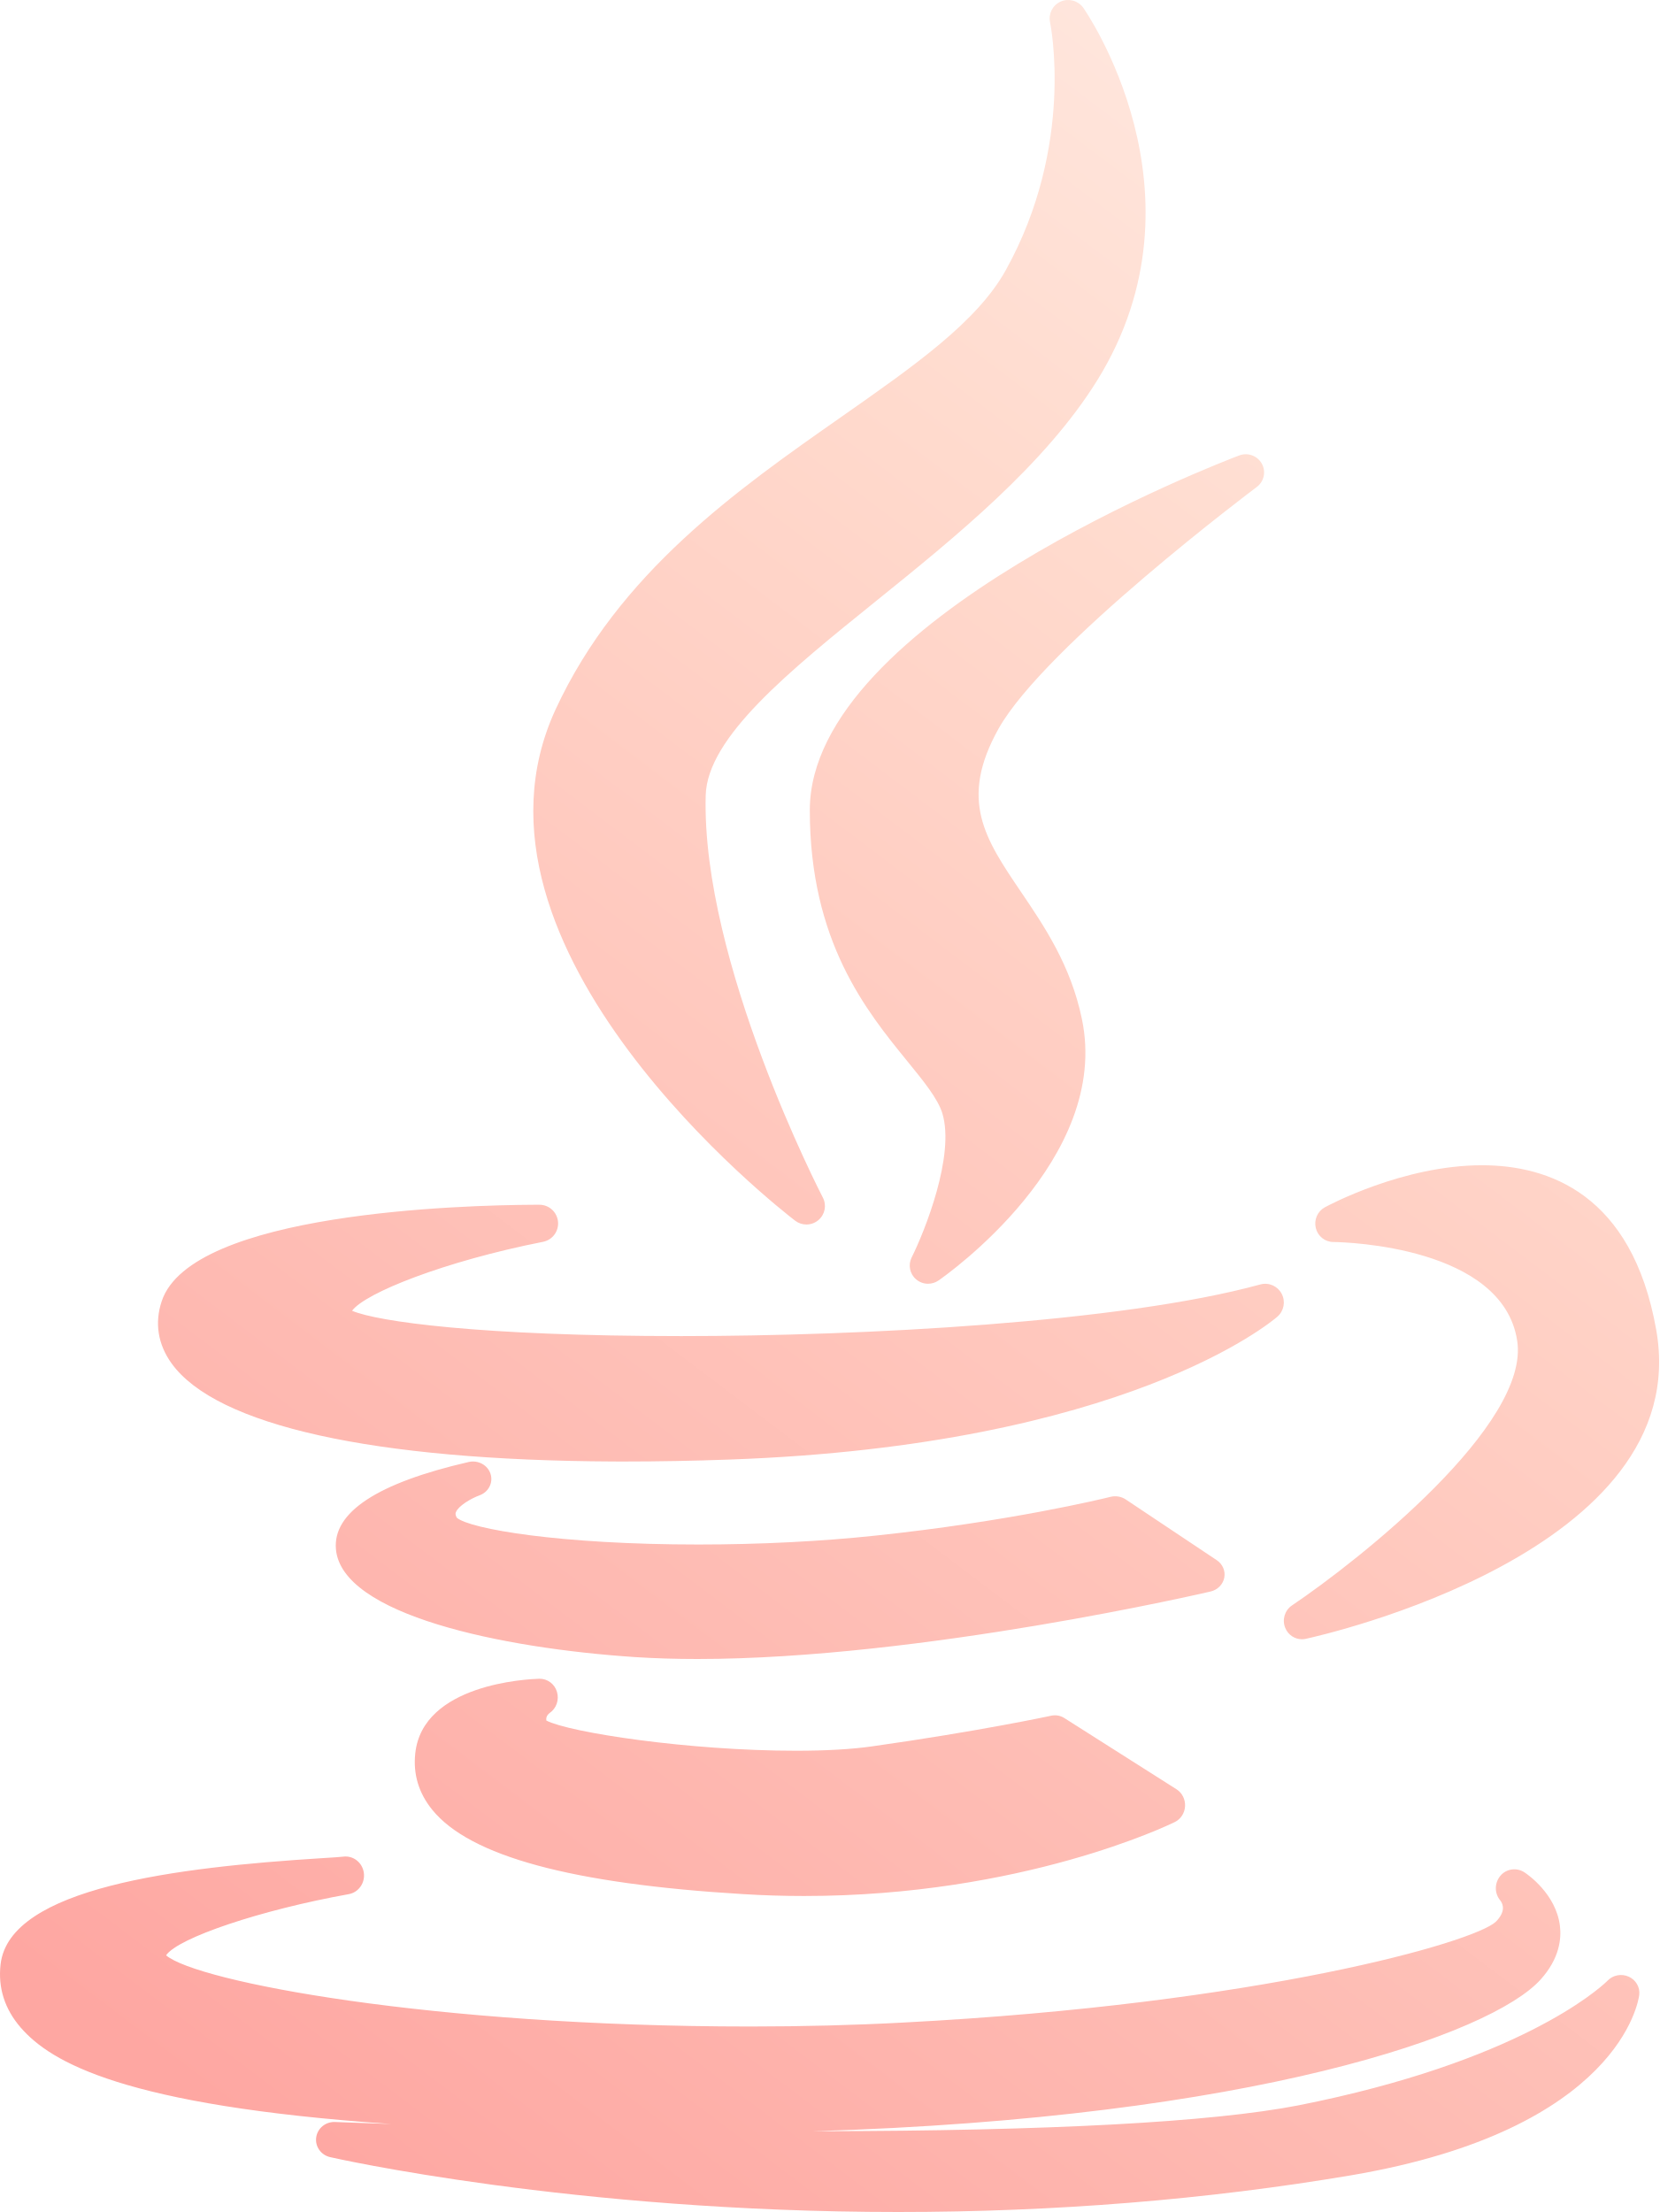
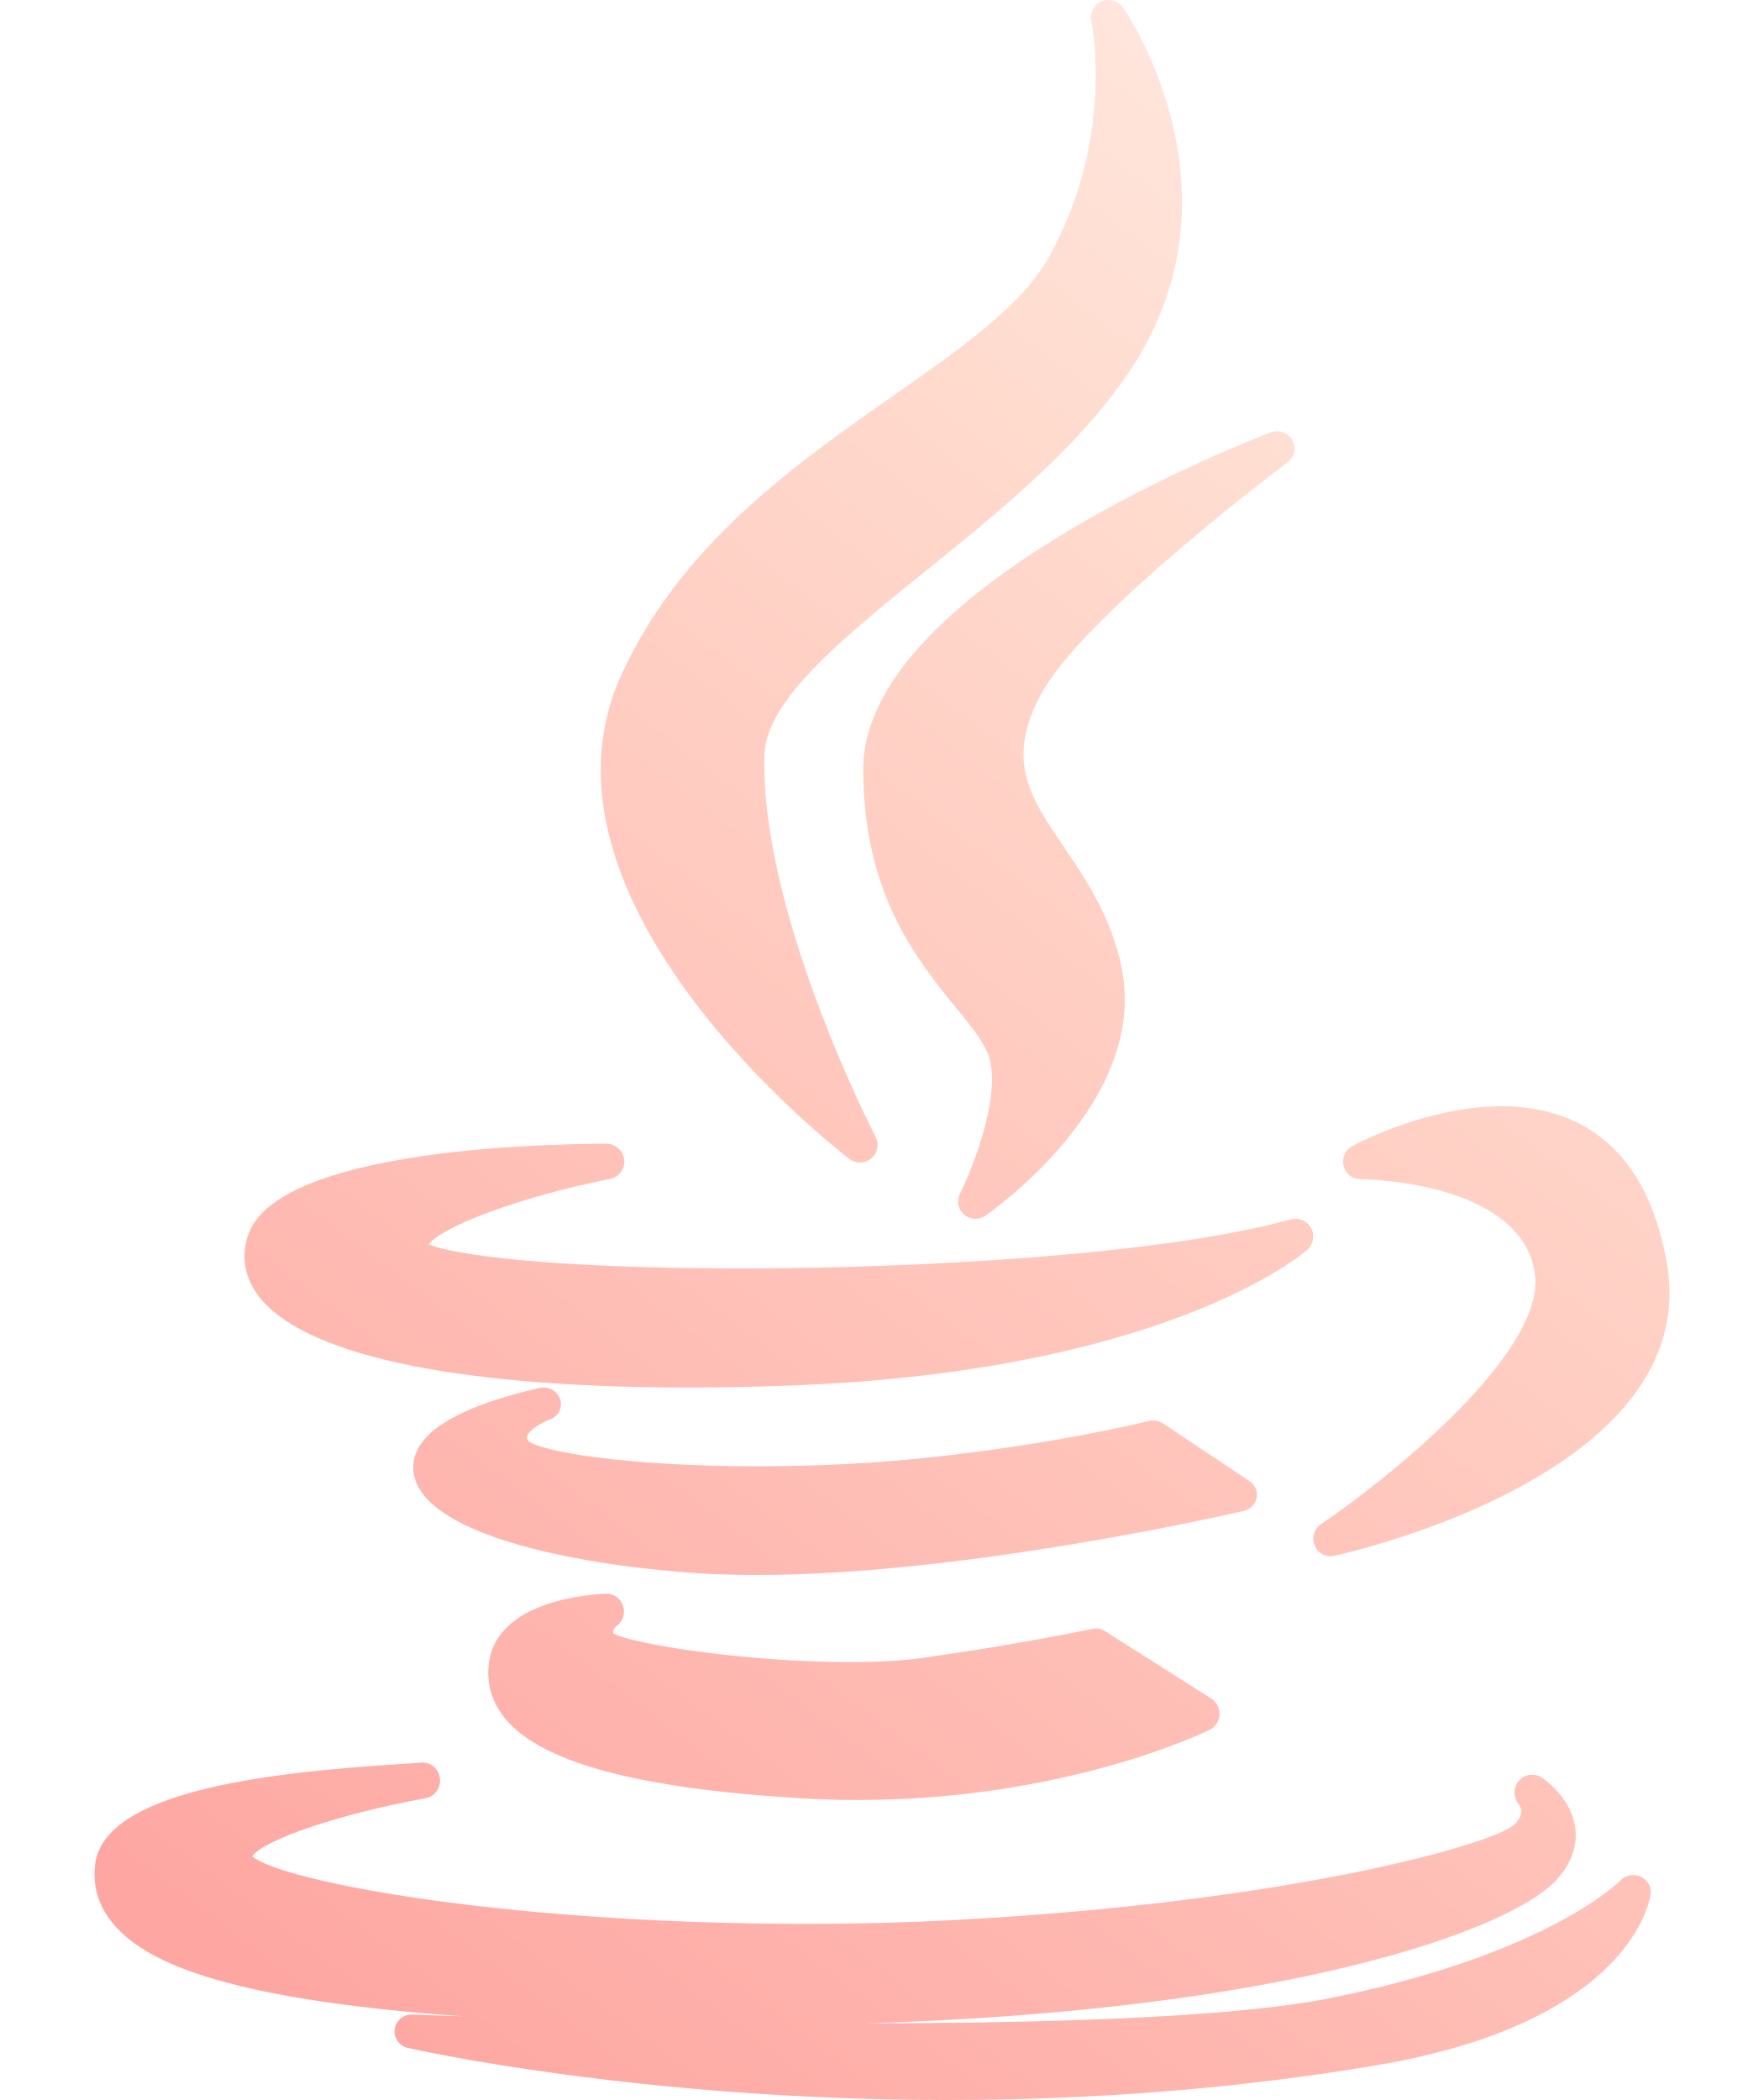
- <svg xmlns="http://www.w3.org/2000/svg" width="84" height="112" viewBox="0 0 84 112">
+ <svg xmlns="http://www.w3.org/2000/svg" width="84" height="100" viewBox="0 0 84 112">
  <defs>
    <linearGradient id="java-icon-a" x1="21.875%" x2="78.125%" y1="100%" y2="0%">
      <stop offset="0%" stop-color="#FEA7A2" />
      <stop offset="75.322%" stop-color="#FFDACD" />
      <stop offset="100%" stop-color="#FFE9E1" />
    </linearGradient>
  </defs>
  <path fill="url(#java-icon-a)" d="M1046.37,2216.008 C1046.877,2215.94 1047.341,2216.297 1047.419,2216.814 C1047.497,2217.331 1047.158,2217.817 1046.656,2217.907 C1042.199,2218.706 1038.008,2220.119 1037.408,2221.004 C1038.964,2222.331 1050.811,2224.608 1067,2224.608 C1069.647,2224.607 1072.244,2224.541 1074.721,2224.408 C1092.802,2223.466 1103.662,2220.332 1104.738,2219.299 C1105.219,2218.805 1105.124,2218.442 1104.959,2218.225 C1104.654,2217.864 1104.661,2217.337 1104.965,2216.975 C1105.27,2216.614 1105.795,2216.546 1106.186,2216.805 C1106.349,2216.912 1107.778,2217.898 1107.978,2219.51 C1108.059,2220.165 1107.956,2221.167 1107.003,2222.227 C1104.52,2224.987 1092.444,2229.245 1070.163,2229.911 L1070.425,2229.91 C1082.173,2229.894 1090.357,2229.453 1094.754,2228.597 C1105.842,2226.4 1109.919,2222.739 1110.35,2222.326 L1110.389,2222.288 C1110.662,2222.002 1111.095,2221.919 1111.461,2222.084 C1111.826,2222.248 1112.041,2222.621 1111.994,2223.009 C1111.96,2223.286 1111.008,2229.828 1097.412,2232.141 C1090.121,2233.374 1082.402,2234 1074.469,2234 C1057.931,2234 1045.835,2231.25 1045.714,2231.222 C1045.249,2231.115 1044.943,2230.681 1045.009,2230.221 C1045.074,2229.76 1045.487,2229.42 1045.969,2229.443 C1046.003,2229.444 1047.04,2229.486 1048.798,2229.544 C1035.265,2228.609 1031.568,2226.414 1030.049,2224.662 C1029.237,2223.725 1028.894,2222.649 1029.029,2221.463 C1029.472,2217.572 1037.97,2216.544 1045.323,2216.083 C1045.818,2216.053 1046.244,2216.026 1046.37,2216.008 Z M1056.309,2207 C1056.716,2206.995 1057.078,2207.259 1057.199,2207.663 C1057.32,2208.066 1057.169,2208.503 1056.828,2208.734 C1056.665,2208.859 1056.644,2209.002 1056.661,2209.116 C1057.821,2209.721 1063.869,2210.645 1069.307,2210.645 C1070.82,2210.645 1072.11,2210.571 1073.14,2210.425 C1078.584,2209.656 1082.191,2208.878 1082.227,2208.87 C1082.452,2208.822 1082.688,2208.864 1082.885,2208.989 L1082.885,2208.989 L1088.566,2212.596 C1088.85,2212.777 1089.016,2213.106 1088.999,2213.452 C1088.981,2213.799 1088.782,2214.107 1088.48,2214.255 C1088.169,2214.408 1080.741,2218 1069.711,2218 C1068.68,2218 1067.638,2217.968 1066.611,2217.904 C1057.935,2217.38 1052.79,2215.984 1050.884,2213.634 C1050.2,2212.792 1049.911,2211.832 1050.024,2210.782 C1050.395,2207.266 1055.704,2207.017 1056.309,2207 Z M1052.728,2196.025 C1053.207,2195.915 1053.693,2196.179 1053.836,2196.628 C1053.98,2197.077 1053.731,2197.555 1053.269,2197.717 C1052.851,2197.868 1052.202,2198.249 1052.081,2198.57 C1052.065,2198.611 1052.037,2198.684 1052.126,2198.845 C1052.792,2199.42 1057.366,2200.203 1064.361,2200.203 C1067.47,2200.203 1070.58,2200.046 1073.357,2199.749 C1080.1,2199.036 1084.821,2197.89 1085.198,2197.796 L1085.222,2197.79 C1085.486,2197.724 1085.77,2197.771 1085.995,2197.921 L1085.995,2197.921 L1090.603,2200.996 C1090.902,2201.195 1091.051,2201.543 1090.984,2201.884 C1090.917,2202.226 1090.647,2202.499 1090.292,2202.582 C1090.147,2202.616 1075.633,2206 1064.311,2206 L1064.311,2206 C1063.201,2206 1062.142,2205.967 1061.163,2205.904 C1054.354,2205.454 1046.3,2203.754 1046.008,2200.442 C1045.844,2198.574 1048.105,2197.088 1052.728,2196.025 Z M1104.035,2181 C1107.383,2181 1111.63,2182.444 1112.852,2189.325 C1114.854,2200.554 1095.915,2204.804 1095.108,2204.979 C1095.044,2204.993 1094.98,2205 1094.916,2205 C1094.553,2205 1094.216,2204.78 1094.072,2204.428 C1093.901,2204.014 1094.044,2203.536 1094.411,2203.288 C1097.813,2200.997 1106.491,2194.12 1105.813,2189.876 C1105.074,2185.126 1097.166,2184.897 1096.545,2184.887 L1096.507,2184.886 C1096.086,2184.886 1095.72,2184.594 1095.618,2184.179 C1095.517,2183.764 1095.704,2183.332 1096.075,2183.13 C1096.234,2183.043 1100.031,2181 1104.035,2181 Z M1056.312,2183 C1056.798,2183 1057.205,2183.37 1057.252,2183.856 C1057.299,2184.341 1056.971,2184.783 1056.494,2184.877 C1051.505,2185.862 1047.478,2187.468 1046.825,2188.368 C1048.098,2188.913 1053.294,2189.65 1063.499,2189.65 C1072.619,2189.65 1085.767,2188.965 1092.807,2187.036 C1093.235,2186.918 1093.682,2187.114 1093.889,2187.504 C1094.096,2187.894 1094.007,2188.377 1093.674,2188.666 C1093.368,2188.932 1085.952,2195.182 1065.96,2195.901 C1064.128,2195.967 1062.339,2196 1060.645,2196 C1060.644,2196 1060.644,2196 1060.643,2196 L1060.069,2195.999 C1047.889,2195.945 1039.949,2194.184 1037.683,2191.027 C1036.994,2190.067 1036.822,2188.981 1037.186,2187.888 C1038.673,2183.377 1052.51,2183.019 1056.015,2183.001 Z M1091.743,2145.06 C1092.175,2144.897 1092.661,2145.075 1092.884,2145.476 C1093.108,2145.877 1092.999,2146.38 1092.631,2146.656 C1092.524,2146.736 1081.895,2154.711 1079.548,2158.91 C1077.545,2162.511 1078.865,2164.461 1080.693,2167.16 C1081.873,2168.902 1083.211,2170.876 1083.772,2173.578 C1085.28,2180.687 1076.875,2186.587 1076.516,2186.835 C1076.356,2186.945 1076.171,2187 1075.987,2187 C1075.77,2187 1075.554,2186.925 1075.381,2186.776 C1075.06,2186.502 1074.968,2186.046 1075.156,2185.67 C1075.81,2184.362 1077.364,2180.499 1076.708,2178.362 C1076.475,2177.62 1075.768,2176.752 1074.949,2175.746 C1072.86,2173.181 1070,2169.669 1070,2163.021 C1070,2153.377 1090.855,2145.395 1091.743,2145.06 Z M1082.703,2122.079 C1083.11,2121.901 1083.587,2122.032 1083.845,2122.393 C1083.911,2122.485 1090.408,2131.784 1084.563,2141.24 C1081.9,2145.536 1077.349,2149.209 1073.334,2152.449 C1068.95,2155.987 1064.809,2159.328 1064.729,2162.273 C1064.503,2170.73 1070.599,2182.518 1070.66,2182.636 C1070.863,2183.025 1070.767,2183.502 1070.43,2183.782 C1070.256,2183.927 1070.042,2184 1069.828,2184 C1069.627,2184 1069.425,2183.936 1069.256,2183.806 C1068.53,2183.25 1051.546,2170.043 1057.122,2157.936 C1060.331,2150.996 1066.322,2146.801 1071.608,2143.1 C1075.293,2140.52 1078.476,2138.292 1079.925,2135.674 C1083.44,2129.339 1082.177,2123.19 1082.164,2123.129 C1082.071,2122.696 1082.296,2122.257 1082.703,2122.079 Z" transform="translate(-1029 -2122)" />
</svg>
